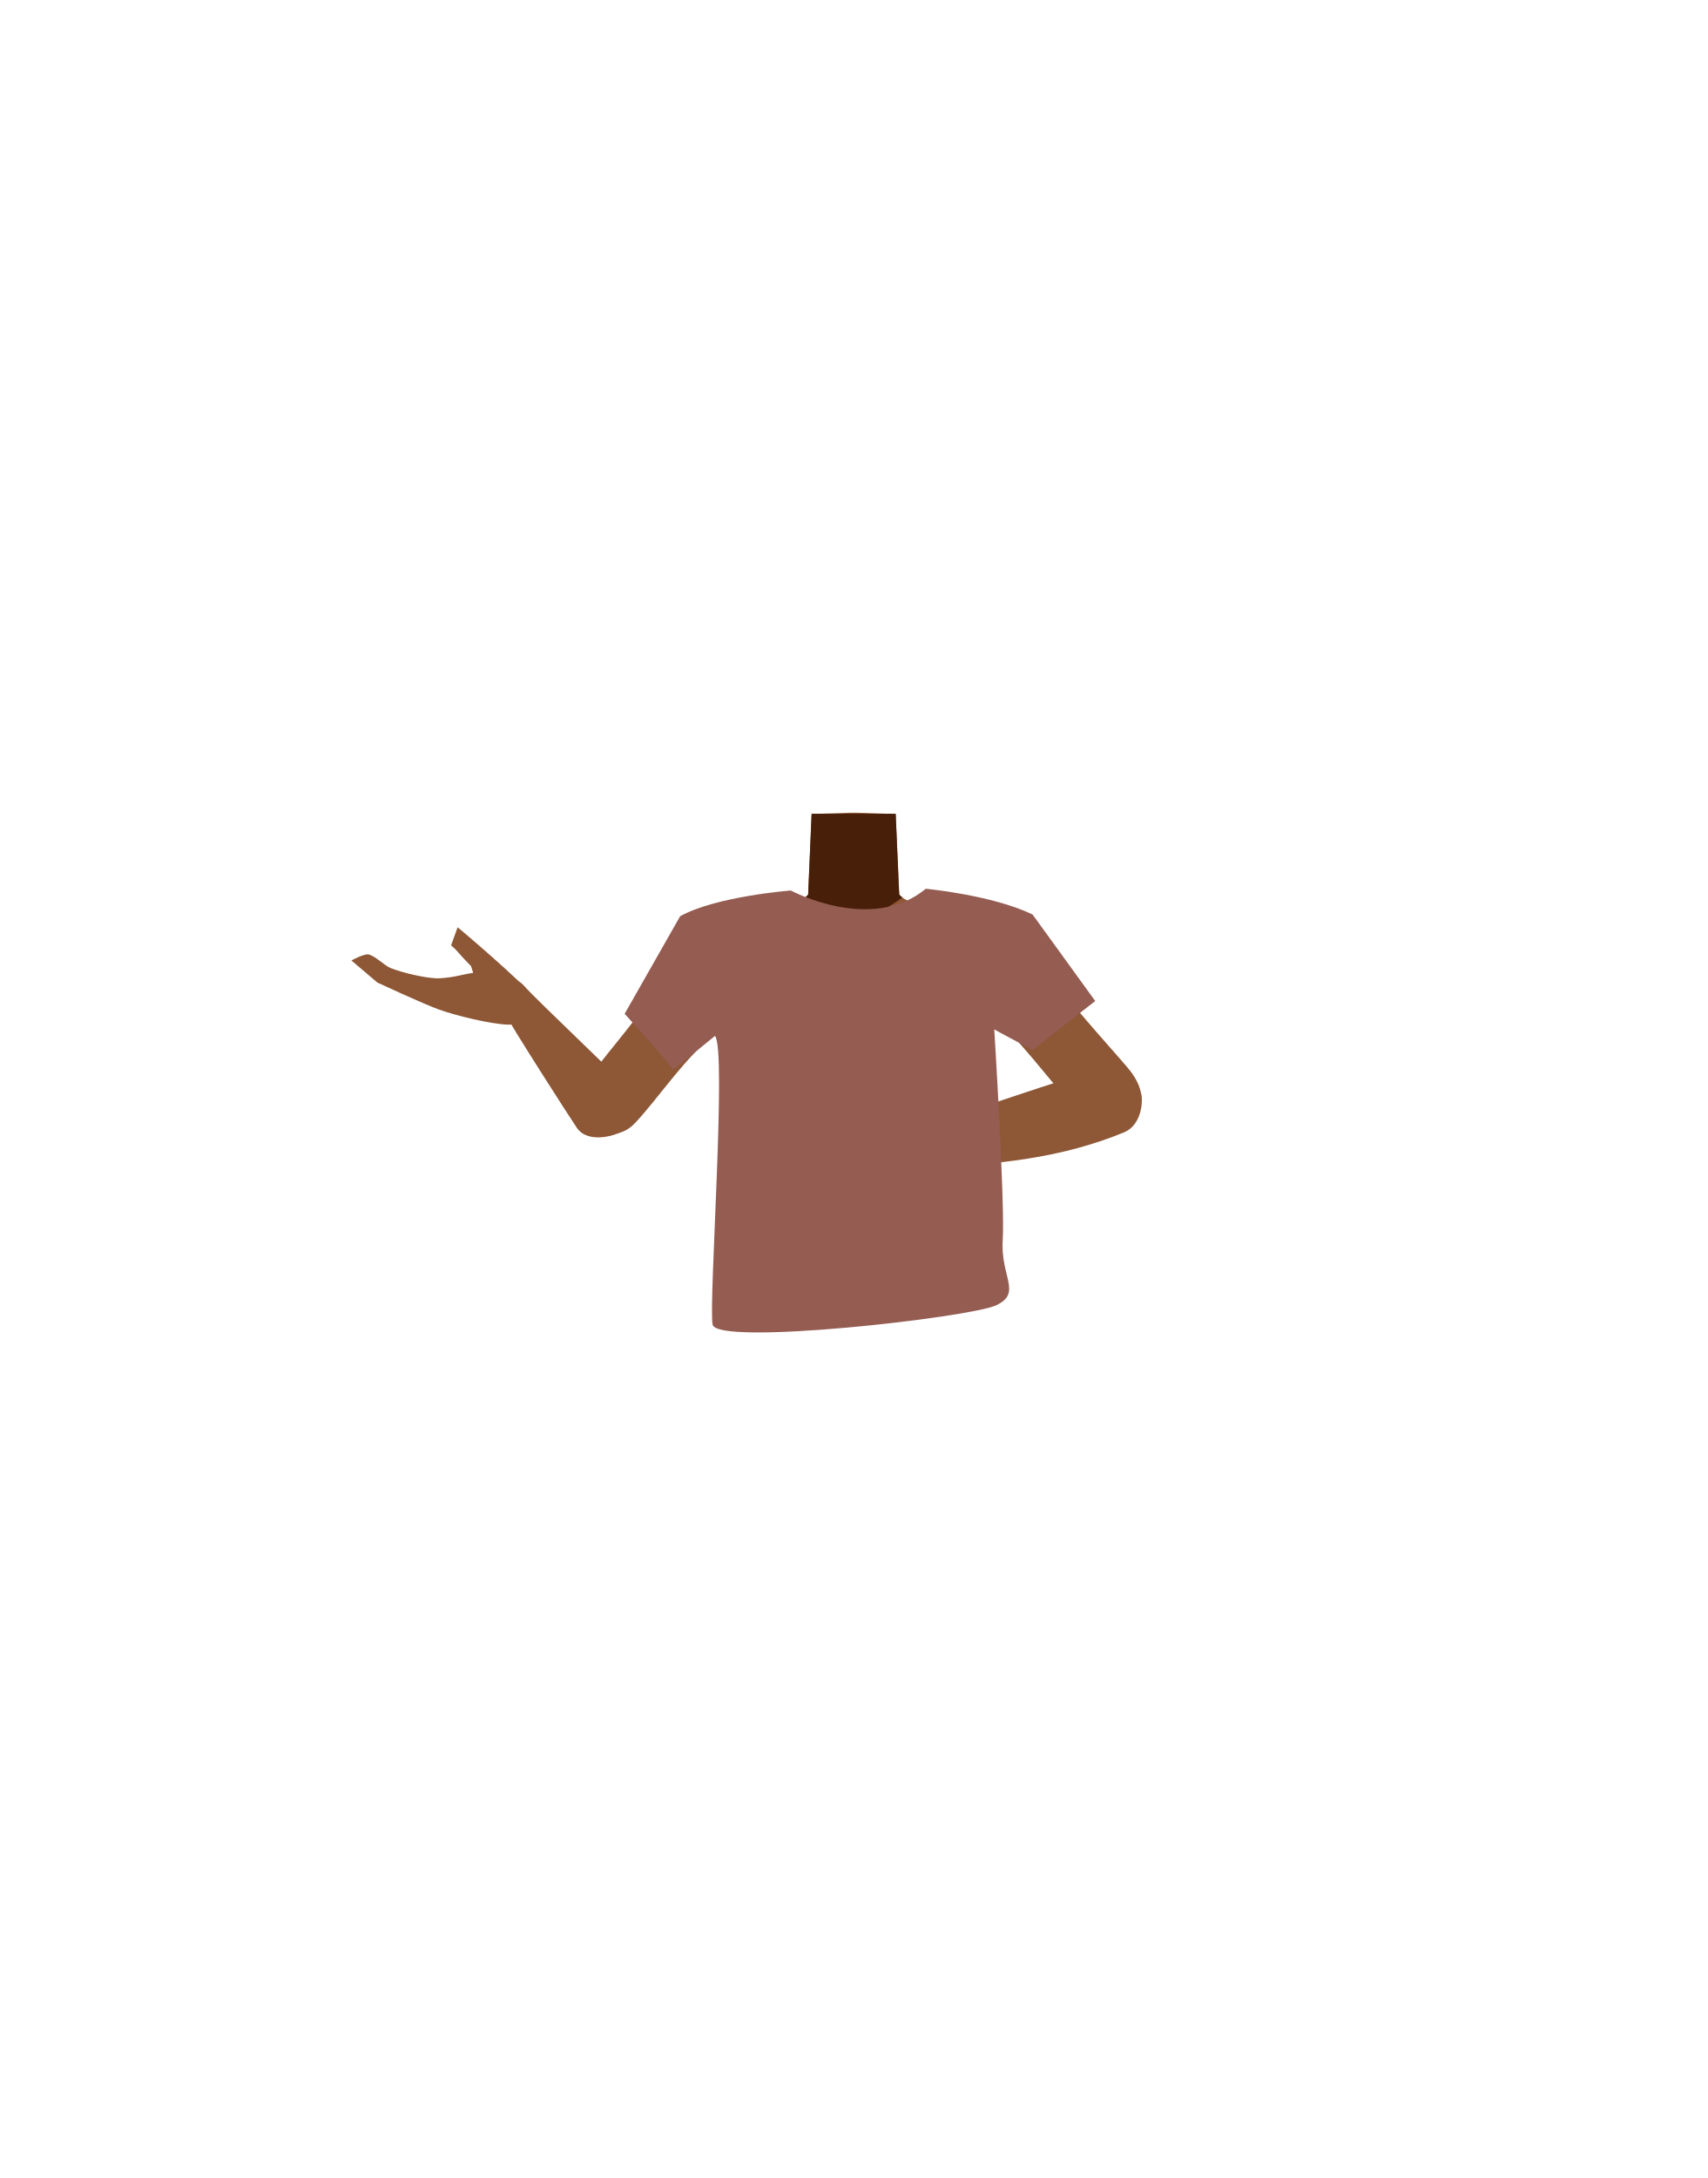
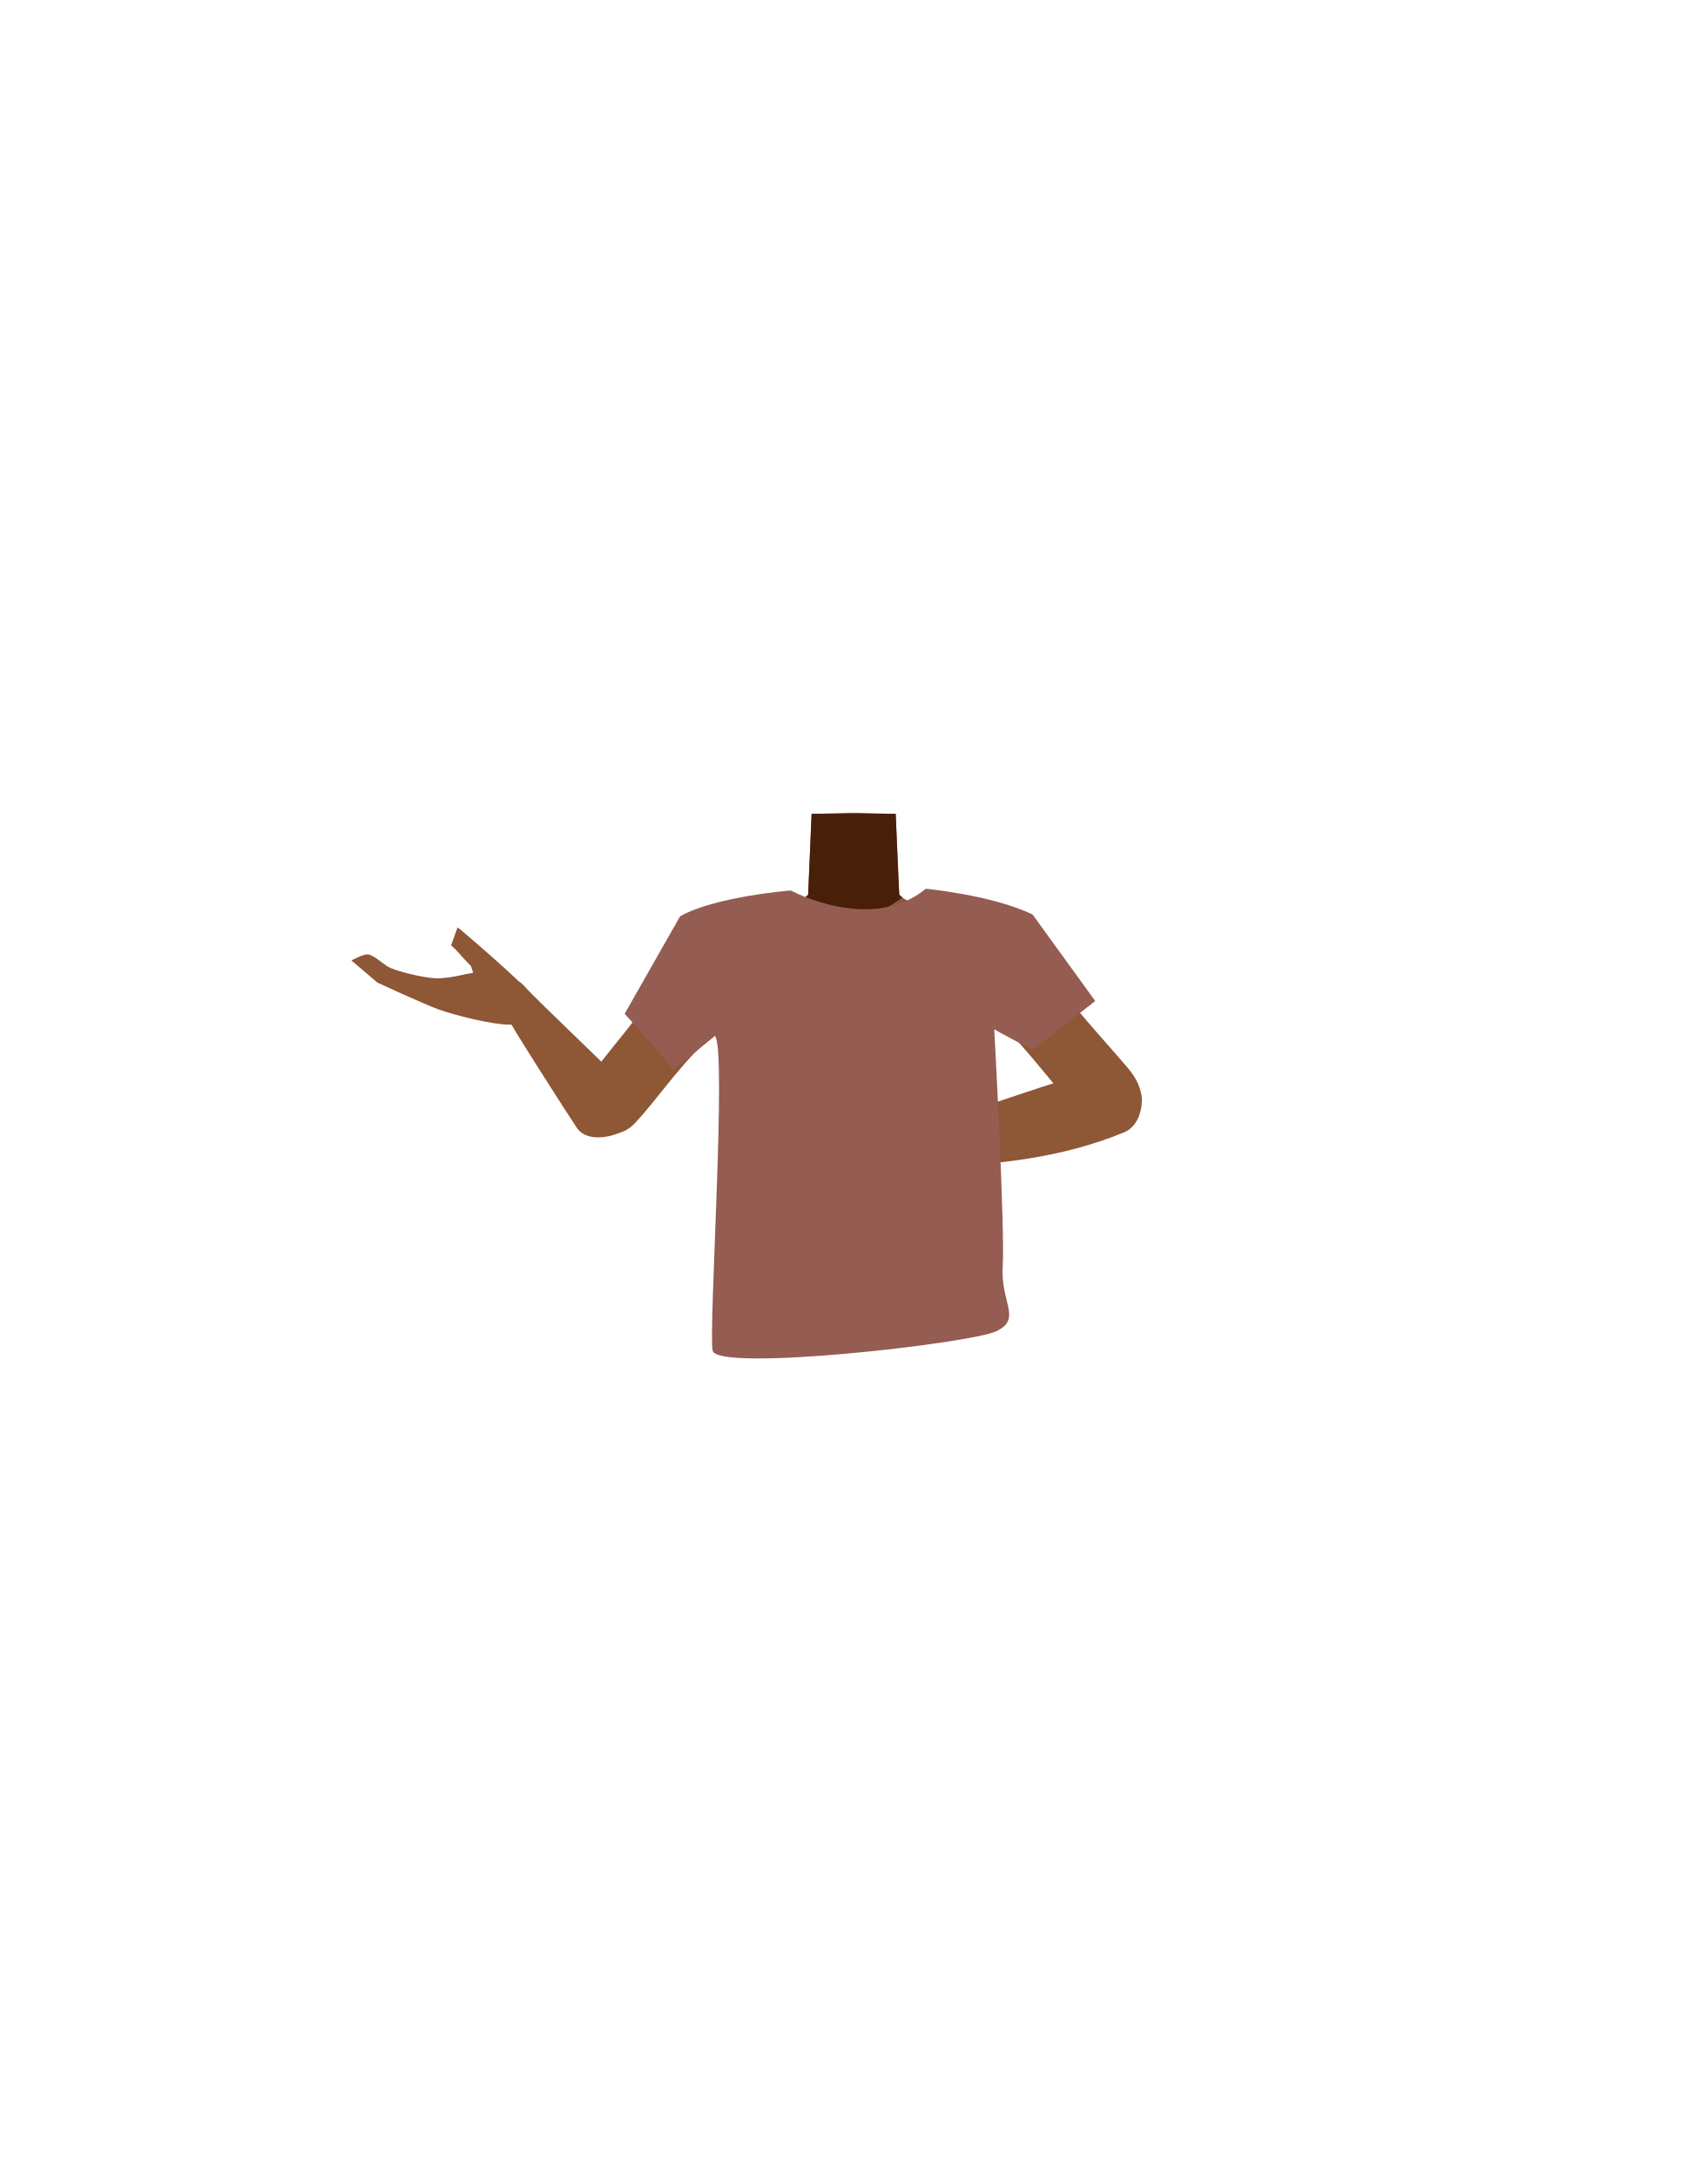
<svg xmlns="http://www.w3.org/2000/svg" version="1.1" id="Calque_1" x="0px" y="0px" viewBox="0 0 788 1005" style="enable-background:new 0 0 788 1005;" xml:space="preserve">
  <style type="text/css">
	.st0{fill:#8E5736;}
	.st1{fill:#481F09;}
	.st2{fill:#D68F72;}
	.st3{fill:#955C52;}
</style>
  <g id="Calque_1_00000096760111556550115690000014583781170777855151_">
    <g id="Calque_12">
      <path class="st0" d="M465.8,459.5c0,0-0.1,3.9-9.3,10c-10.9,7.3-6.9,21.4-8.4,28.7c-1,4.9-9.9,17.3-13.7,16.6    c-10.8-2-16.9-16.2-26.7-20.4c-5.7-2.4-8.2-4.7-13.7-2c-5.5-2.8-8-0.5-13.7,2c-9.8,4.2-15.8,18.5-26.7,20.4    c-3.9,0.7-12.7-11.7-13.7-16.6c-1.5-7.3,2.5-21.4-8.4-28.7c-9.2-6.1-11.6-11-11.6-11c-7-17.1-6.1-26.7,3.9-29.7s29.4-7,38.6-10.1    c4.7-1.6,8.5-3.4,10.6-5.8l1.6-37.3l18.3-0.6h2.2l14.3,0.5l4,0.1l0.7,15.7l0.6,12.9v0.5l0.4,8.2c0.4,0.5,0.9,0.9,1.5,1.3    c2.7,2,6.8,3.2,11.6,4.2c6.5,1.3,30.5,8,37.8,9.4c3.1,0.6-2.8-0.9,0,0C475.8,430.6,472.8,442.4,465.8,459.5z" />
      <path class="st1" d="M416.5,414.1c-5.4,4.2-18.8,11.4-21.3,12.6c-8.2,3.9-28.3-5-32.8-8.1c4.7-1.6,8.5-3.4,10.6-5.8l1.6-37.3h38.8    l1.2,28.5v0.5l0.4,8.2C415.4,413.2,415.9,413.7,416.5,414.1z" />
    </g>
  </g>
  <g id="Calque_9">
    <path class="st0" d="M358.6,445.9c-4.6,21.5-19.4,24.7-27.9,30.9c-13.6,9.8-26.2,29.2-37.4,41.2c-5.3,5.7-11.7,6.6-17.8,2.5   l-4.1-2.5c-11.5-10.5,1-21.4,5.5-27.3c9.3-12,20.7-24.7,27.8-38c5.3-9.9,16.3-12.8,32.9-21.8c0,0,1.5-12.2,13.3-5   C358.5,430.5,360.5,437.1,358.6,445.9L358.6,445.9z" />
    <path class="st0" d="M286.7,522.3c9.5-5.7,6.4-15.2,4.4-18.5c-2.1-3.6-42.1-40.9-49.5-49.2c-4.2-4.7-6.1,0.6-9.4,2.6   c-3,1.9-0.4,7.6,0.6,9.9c2.2,5,31,49.8,33.5,53.4C271.5,527.9,284,523.9,286.7,522.3z" />
    <path class="st0" d="M211.2,427.9l-3,8.3c1.3,1.1,2.6,2.4,3.7,3.7c1.3,1.6,5.5,5.9,5.5,5.9l1,3.1c-5.9,0.9-8.1,2-15.2,2.5   c-5.4,0.4-17.7-2.6-22.9-4.7c-2.8-1.1-7.4-5.9-10.4-6.3c-2.1-0.3-7.7,2.8-7.7,2.8l12,10.2c0,0,21.1,9.8,28.3,12.4   c7.8,2.8,24,6.8,32.1,7c2.6,0,7.8,0.1,10.7-4.2c2.5-3.7,0.4-8-1.1-10.6C242,454,211.6,428,211.2,427.9z" />
    <path class="st0" d="M431.9,443.6c4,17.7,17.3,20.1,25,25.2c12.2,8,28.1,31.1,38.2,41c4.8,4.6,17.8,13.8,26.3,7.3l0,0   c10.5-8.8,3.1-19.7-1-24.5c-8.3-9.8-30-33.3-36.3-44.1c-4.7-8.1-4.5-11.8-19.5-19.2c0,0-14.8-8.2-25.6-2.2   C432.1,430.9,430.2,436.3,431.9,443.6L431.9,443.6z" />
    <path class="st0" d="M526.7,504.8c-4.2-14.5-12-12.2-18.7-11.4c-7.2,0.9-74.1,24.1-92.4,29.9c-10.3,3.3-15.9,4.8-14.4,10.7   c1.4,5.3,12.6,5,17,4.9c41.5-0.8,72.2-4.7,100.6-16.4C526.7,519.3,527.7,508.5,526.7,504.8z" />
    <path class="st2" d="M372.6,523.6c-8.2,4.1-20.6,9.2-20.6,9.2s6.3,4.6,8.9,4.9c2.1,0.2,11.3-4,11.3-4l16.3,2.6   c-3.4,4.5-11.7,6.8-16.2,11.8c-3.5,3.9-14.3,10-19.5,12c-2.9,1.1-9.7,0.9-12.1,2.6c-1.7,1.2-3.1,7.1-3.1,7.1l16.2-0.9   c0,0,22.2-7.3,29.3-10.3c7.6-3.2,22-11.3,27.7-16.6c1.9-1.7,5.4-5.1,4.2-10.1c-1.1-4.2-5.9-5.8-9-6.7   C401.3,524.2,373,523.4,372.6,523.6z" />
-     <path class="st3" d="M328.9,611.2c-1.9-9.9,6.6-126.9,1.1-133.2c0,0-19.9,16.3-19.4,15.6s-22.3-25.8-22.3-25.8l25.6-45   c16.4-9.2,51.1-11.9,51.1-11.9s37.1,20,62.3-0.8c0,0,30.8,2.9,49.3,11.9l28.9,39.9l-28.9,22.6c0,0-17.7-9.4-17.7-9.5   s5,80.5,3.9,97.3s9.1,24.3-3,30S330.8,621.2,328.9,611.2z" />
+     <path class="st3" d="M328.9,623.2c-1.9-9.9,6.6-138.9,1.1-145.2c0,0-19.9,16.3-19.4,15.6s-22.3-25.8-22.3-25.8l25.6-45   c16.4-9.2,51.1-11.9,51.1-11.9s37.1,20,62.3-0.8c0,0,30.8,2.9,49.3,11.9l28.9,39.9l-28.9,22.6c0,0-17.7-9.4-17.7-9.5   s5,92.5,3.9,109.3s9.1,24.3-3,30S330.8,633.2,328.9,623.2z" />
  </g>
</svg>
